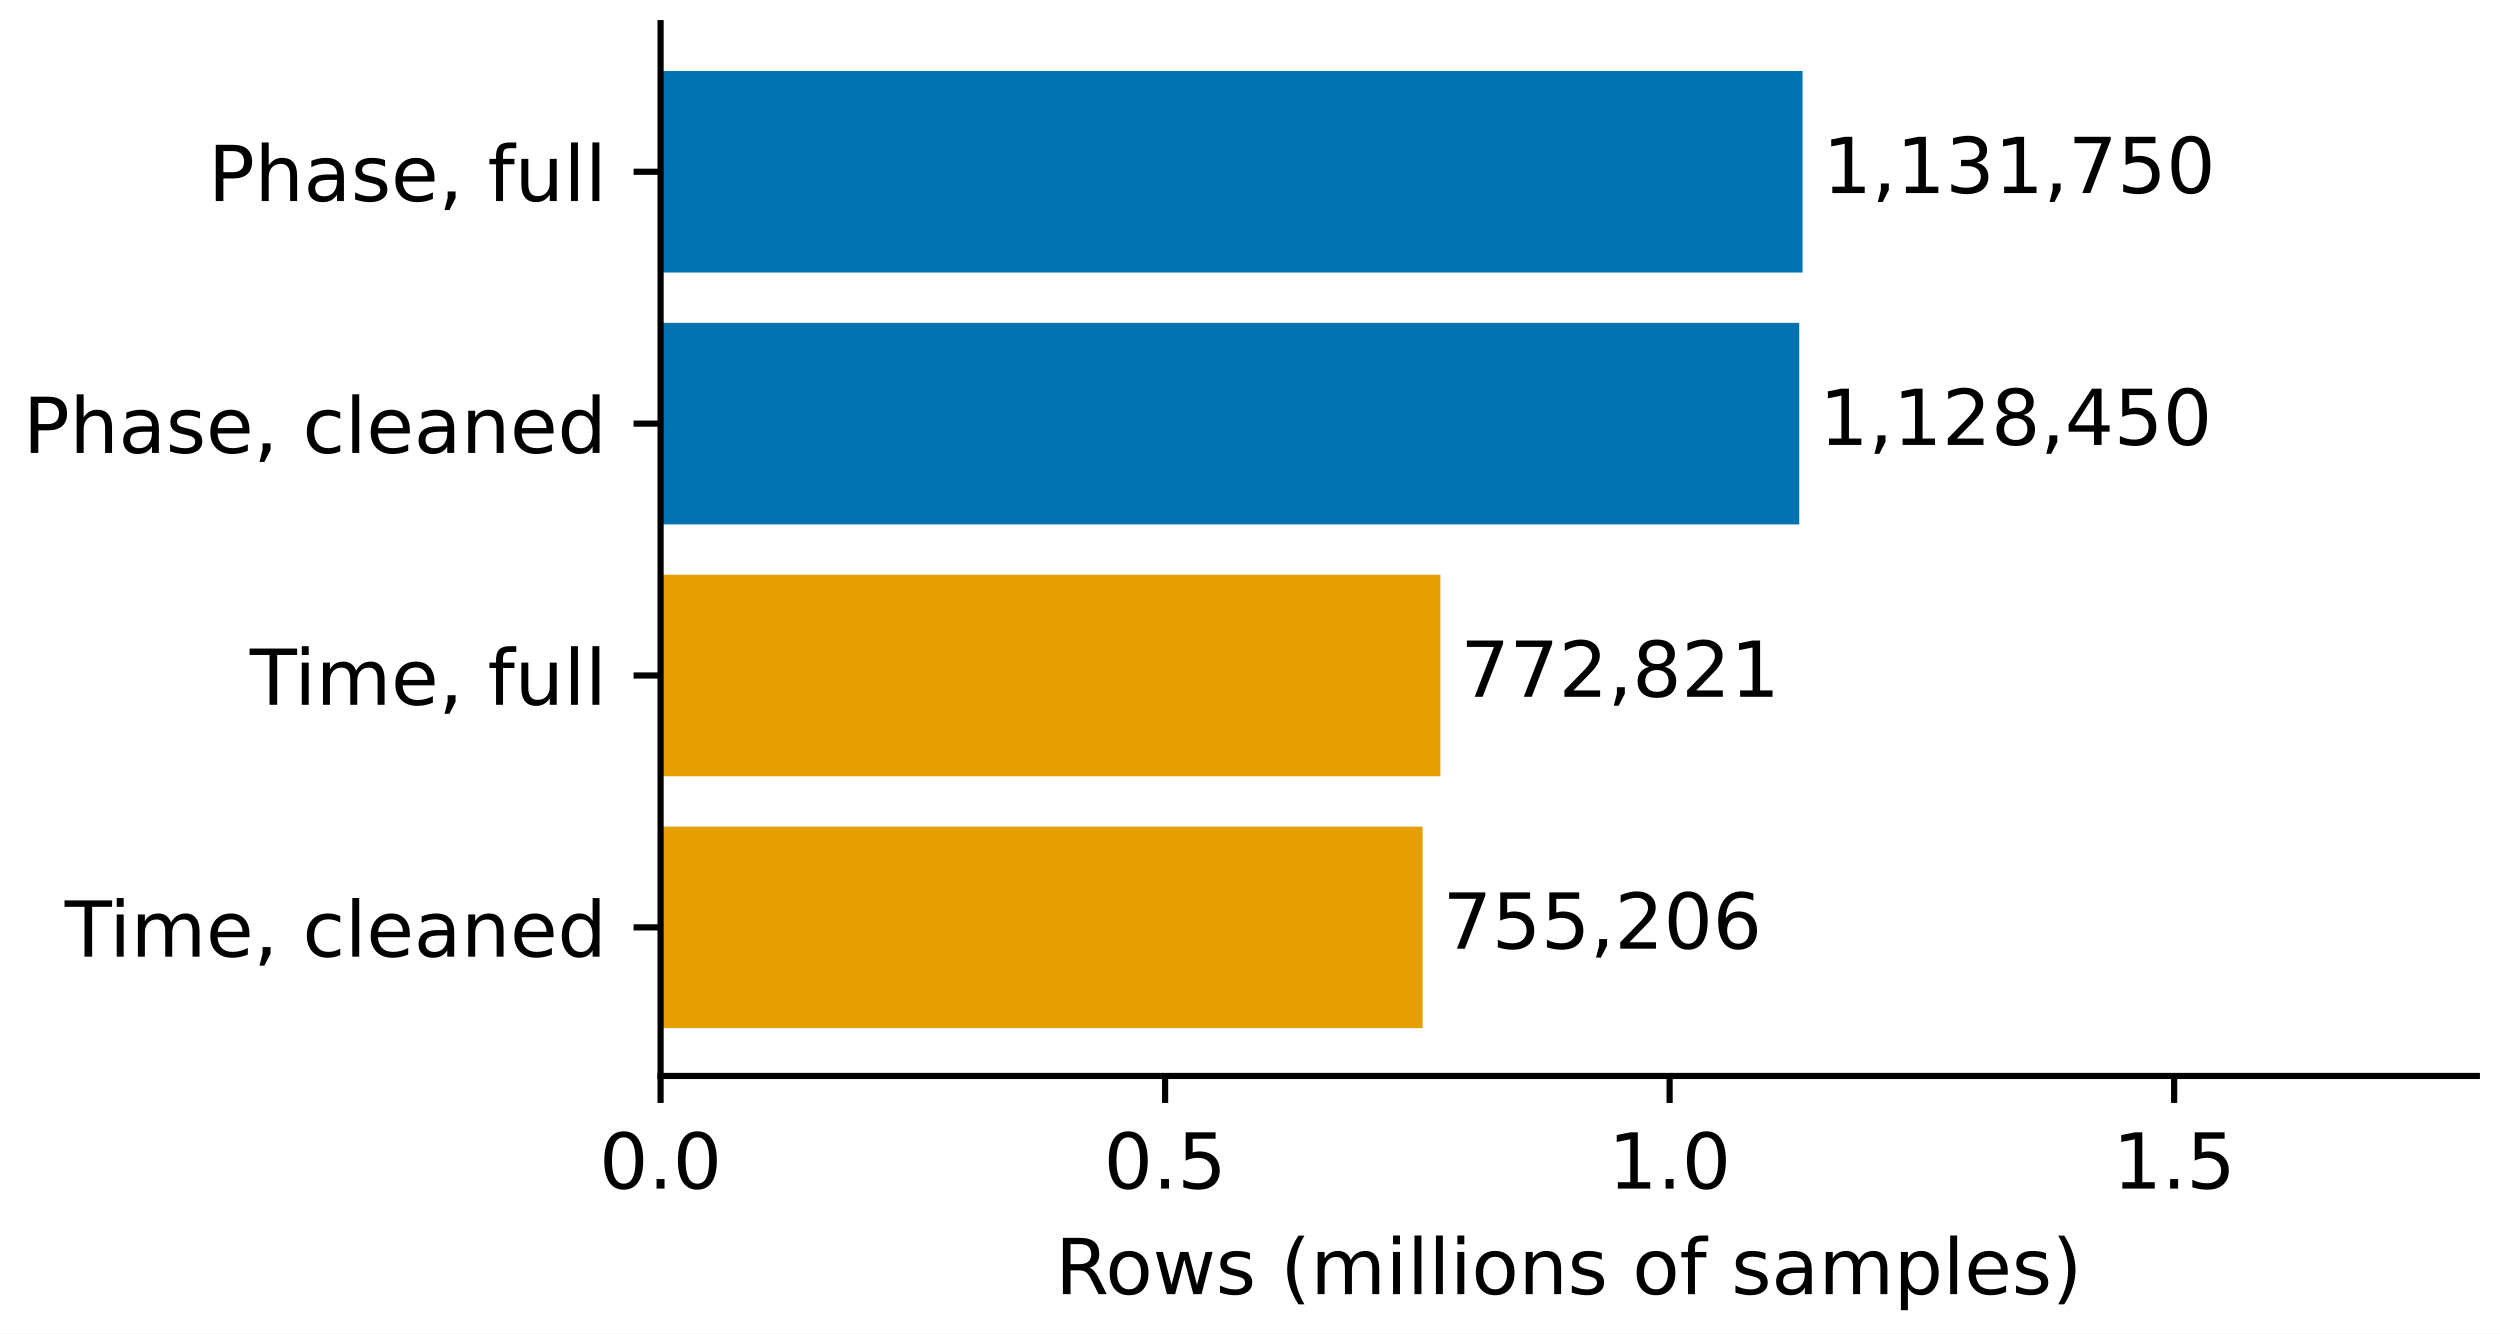
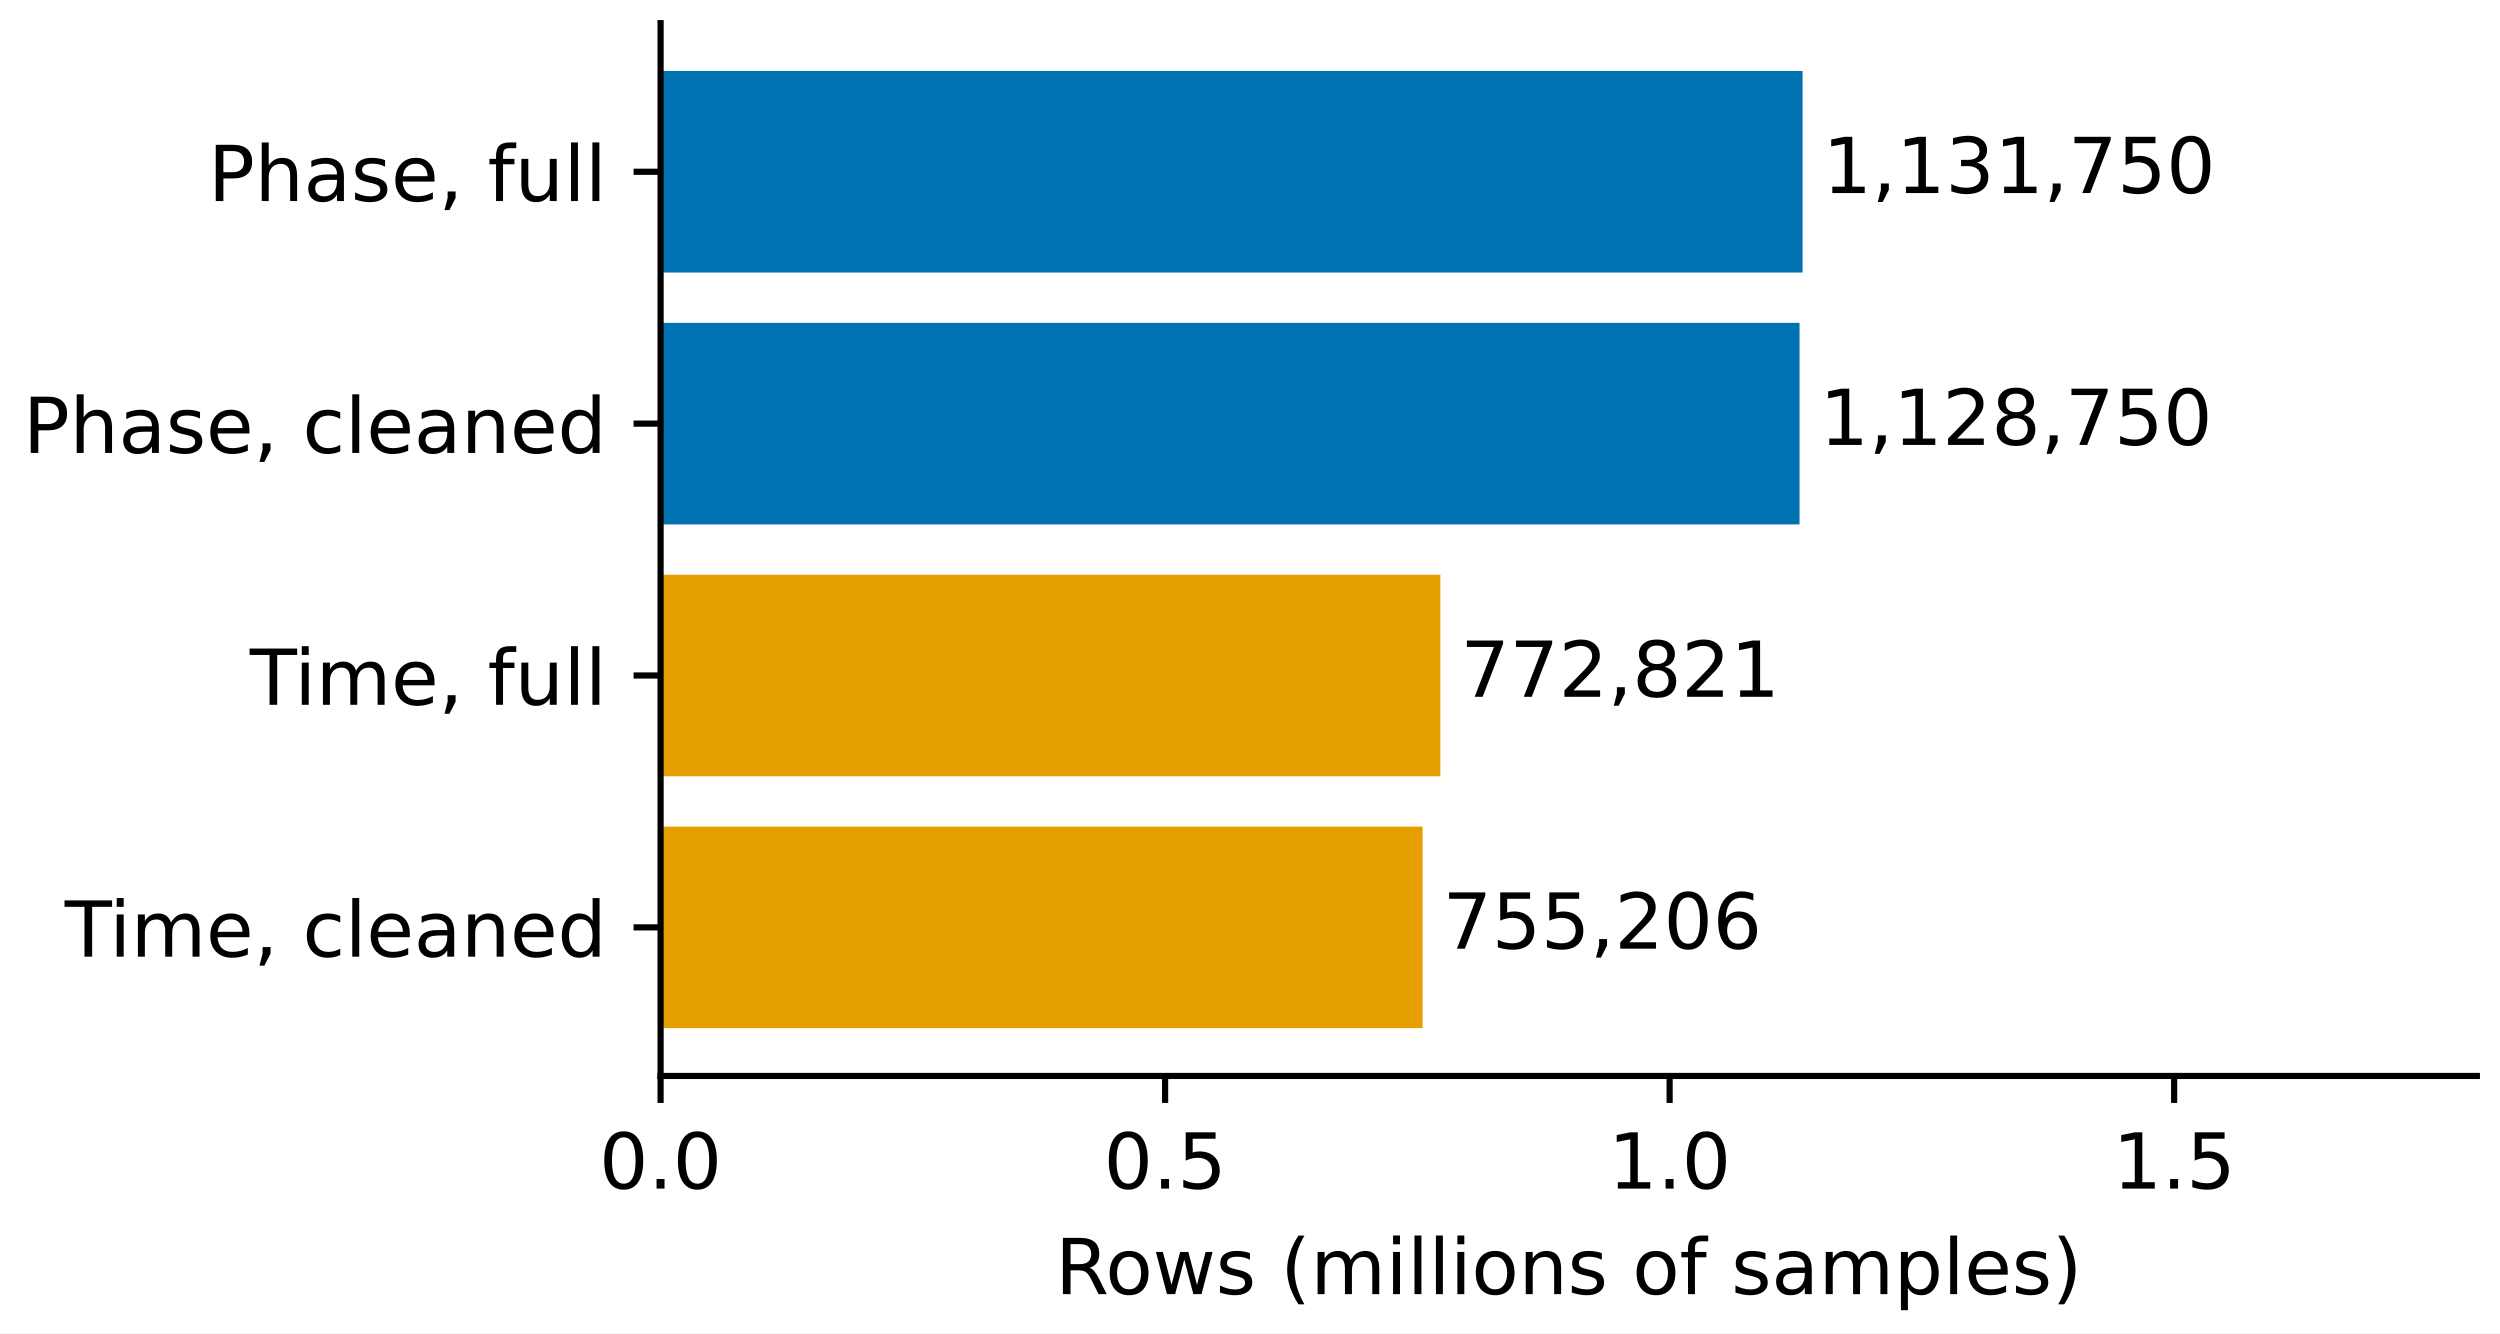
<svg xmlns="http://www.w3.org/2000/svg" xmlns:xlink="http://www.w3.org/1999/xlink" width="324pt" height="172.8pt" viewBox="0 0 324 172.8" version="1.1">
  <defs>
    <style type="text/css">*{stroke-linejoin: round; stroke-linecap: butt}</style>
  </defs>
  <g id="figure_1">
    <g id="patch_1">
      <path d="M 0 172.8  L 324 172.8  L 324 0  L 0 0  z " style="fill: #ffffff" />
    </g>
    <g id="axes_1">
      <g id="patch_2">
        <path d="M 85.611 139.444  L 321 139.444  L 321 3  L 85.611 3  z " style="fill: #ffffff" />
      </g>
      <g id="patch_3">
-         <path d="M 85.611 133.242  L 184.371 133.242  L 184.371 107.128  L 85.611 107.128  z " clip-path="url(#p481765ed58)" style="fill: #e69f00" />
+         <path d="M 85.611 133.242  L 184.371 133.242  L 184.371 107.128  L 85.611 107.128  z " clip-path="url(#p8acdaee0e7)" style="fill: #e69f00" />
      </g>
      <g id="patch_4">
-         <path d="M 85.611 100.6  L 186.674 100.6  L 186.674 74.486  L 85.611 74.486  z " clip-path="url(#p481765ed58)" style="fill: #e69f00" />
+         <path d="M 85.611 100.6  L 186.674 100.6  L 186.674 74.486  L 85.611 74.486  z " clip-path="url(#p8acdaee0e7)" style="fill: #e69f00" />
      </g>
      <g id="patch_5">
-         <path d="M 85.611 67.958  L 233.18 67.958  L 233.18 41.844  L 85.611 41.844  z " clip-path="url(#p481765ed58)" style="fill: #0072b2" />
+         <path d="M 85.611 67.958  L 233.219 67.958  L 233.219 41.844  L 85.611 41.844  z " clip-path="url(#p8acdaee0e7)" style="fill: #0072b2" />
      </g>
      <g id="patch_6">
-         <path d="M 85.611 35.316  L 233.612 35.316  L 233.612 9.202  L 85.611 9.202  z " clip-path="url(#p481765ed58)" style="fill: #0072b2" />
+         <path d="M 85.611 35.316  L 233.612 35.316  L 233.612 9.202  L 85.611 9.202  z " clip-path="url(#p8acdaee0e7)" style="fill: #0072b2" />
      </g>
      <g id="matplotlib.axis_1">
        <g id="xtick_1">
          <g id="line2d_1">
            <defs>
-               <path id="m6cfa2ed34e" d="M 0 0  L 0 3.5  " style="stroke: #000000; stroke-width: 0.8" />
+               <path id="m8472850cd3" d="M 0 0  L 0 3.5  " style="stroke: #000000; stroke-width: 0.8" />
            </defs>
            <g>
-               <use xlink:href="#m6cfa2ed34e" x="85.611" y="139.444" style="stroke: #000000; stroke-width: 0.8" />
+               <use xlink:href="#m8472850cd3" x="85.611" y="139.444" style="stroke: #000000; stroke-width: 0.8" />
            </g>
          </g>
          <g id="text_1">
            <g transform="translate(77.65962 154.0419) scale(0.1 -0.1)">
              <defs>
                <path id="DejaVuSans-30" d="M 2034 4250  Q 1547 4250 1301 3770  Q 1056 3291 1056 2328  Q 1056 1369 1301 889  Q 1547 409 2034 409  Q 2525 409 2770 889  Q 3016 1369 3016 2328  Q 3016 3291 2770 3770  Q 2525 4250 2034 4250  z M 2034 4750  Q 2819 4750 3233 4129  Q 3647 3509 3647 2328  Q 3647 1150 3233 529  Q 2819 -91 2034 -91  Q 1250 -91 836 529  Q 422 1150 422 2328  Q 422 3509 836 4129  Q 1250 4750 2034 4750  z " transform="scale(0.015625)" />
                <path id="DejaVuSans-2e" d="M 684 794  L 1344 794  L 1344 0  L 684 0  L 684 794  z " transform="scale(0.015625)" />
              </defs>
              <use xlink:href="#DejaVuSans-30" />
              <use xlink:href="#DejaVuSans-2e" transform="translate(63.62305 0)" />
              <use xlink:href="#DejaVuSans-30" transform="translate(95.41016 0)" />
            </g>
          </g>
        </g>
        <g id="xtick_2">
          <g id="line2d_2">
            <g>
-               <use xlink:href="#m6cfa2ed34e" x="150.997" y="139.444" style="stroke: #000000; stroke-width: 0.8" />
+               <use xlink:href="#m8472850cd3" x="150.997" y="139.444" style="stroke: #000000; stroke-width: 0.8" />
            </g>
          </g>
          <g id="text_2">
            <g transform="translate(143.0453 154.0419) scale(0.1 -0.1)">
              <defs>
                <path id="DejaVuSans-35" d="M 691 4666  L 3169 4666  L 3169 4134  L 1269 4134  L 1269 2991  Q 1406 3038 1543 3061  Q 1681 3084 1819 3084  Q 2600 3084 3056 2656  Q 3513 2228 3513 1497  Q 3513 744 3044 326  Q 2575 -91 1722 -91  Q 1428 -91 1123 -41  Q 819 9 494 109  L 494 744  Q 775 591 1075 516  Q 1375 441 1709 441  Q 2250 441 2565 725  Q 2881 1009 2881 1497  Q 2881 1984 2565 2268  Q 2250 2553 1709 2553  Q 1456 2553 1204 2497  Q 953 2441 691 2322  L 691 4666  z " transform="scale(0.015625)" />
              </defs>
              <use xlink:href="#DejaVuSans-30" />
              <use xlink:href="#DejaVuSans-2e" transform="translate(63.62305 0)" />
              <use xlink:href="#DejaVuSans-35" transform="translate(95.41016 0)" />
            </g>
          </g>
        </g>
        <g id="xtick_3">
          <g id="line2d_3">
            <g>
-               <use xlink:href="#m6cfa2ed34e" x="216.383" y="139.444" style="stroke: #000000; stroke-width: 0.8" />
+               <use xlink:href="#m8472850cd3" x="216.383" y="139.444" style="stroke: #000000; stroke-width: 0.8" />
            </g>
          </g>
          <g id="text_3">
            <g transform="translate(208.431 154.0419) scale(0.1 -0.1)">
              <defs>
                <path id="DejaVuSans-31" d="M 794 531  L 1825 531  L 1825 4091  L 703 3866  L 703 4441  L 1819 4666  L 2450 4666  L 2450 531  L 3481 531  L 3481 0  L 794 0  L 794 531  z " transform="scale(0.015625)" />
              </defs>
              <use xlink:href="#DejaVuSans-31" />
              <use xlink:href="#DejaVuSans-2e" transform="translate(63.62305 0)" />
              <use xlink:href="#DejaVuSans-30" transform="translate(95.41016 0)" />
            </g>
          </g>
        </g>
        <g id="xtick_4">
          <g id="line2d_4">
            <g>
-               <use xlink:href="#m6cfa2ed34e" x="281.768" y="139.444" style="stroke: #000000; stroke-width: 0.8" />
+               <use xlink:href="#m8472850cd3" x="281.768" y="139.444" style="stroke: #000000; stroke-width: 0.8" />
            </g>
          </g>
          <g id="text_4">
            <g transform="translate(273.8168 154.0419) scale(0.1 -0.1)">
              <use xlink:href="#DejaVuSans-31" />
              <use xlink:href="#DejaVuSans-2e" transform="translate(63.62305 0)" />
              <use xlink:href="#DejaVuSans-35" transform="translate(95.41016 0)" />
            </g>
          </g>
        </g>
        <g id="text_5">
          <g transform="translate(136.7719 167.7201) scale(0.1 -0.1)">
            <defs>
              <path id="DejaVuSans-52" d="M 2841 2188  Q 3044 2119 3236 1894  Q 3428 1669 3622 1275  L 4263 0  L 3584 0  L 2988 1197  Q 2756 1666 2539 1819  Q 2322 1972 1947 1972  L 1259 1972  L 1259 0  L 628 0  L 628 4666  L 2053 4666  Q 2853 4666 3247 4331  Q 3641 3997 3641 3322  Q 3641 2881 3436 2590  Q 3231 2300 2841 2188  z M 1259 4147  L 1259 2491  L 2053 2491  Q 2509 2491 2742 2702  Q 2975 2913 2975 3322  Q 2975 3731 2742 3939  Q 2509 4147 2053 4147  L 1259 4147  z " transform="scale(0.015625)" />
              <path id="DejaVuSans-6f" d="M 1959 3097  Q 1497 3097 1228 2736  Q 959 2375 959 1747  Q 959 1119 1226 758  Q 1494 397 1959 397  Q 2419 397 2687 759  Q 2956 1122 2956 1747  Q 2956 2369 2687 2733  Q 2419 3097 1959 3097  z M 1959 3584  Q 2709 3584 3137 3096  Q 3566 2609 3566 1747  Q 3566 888 3137 398  Q 2709 -91 1959 -91  Q 1206 -91 779 398  Q 353 888 353 1747  Q 353 2609 779 3096  Q 1206 3584 1959 3584  z " transform="scale(0.015625)" />
              <path id="DejaVuSans-77" d="M 269 3500  L 844 3500  L 1563 769  L 2278 3500  L 2956 3500  L 3675 769  L 4391 3500  L 4966 3500  L 4050 0  L 3372 0  L 2619 2869  L 1863 0  L 1184 0  L 269 3500  z " transform="scale(0.015625)" />
              <path id="DejaVuSans-73" d="M 2834 3397  L 2834 2853  Q 2591 2978 2328 3040  Q 2066 3103 1784 3103  Q 1356 3103 1142 2972  Q 928 2841 928 2578  Q 928 2378 1081 2264  Q 1234 2150 1697 2047  L 1894 2003  Q 2506 1872 2764 1633  Q 3022 1394 3022 966  Q 3022 478 2636 193  Q 2250 -91 1575 -91  Q 1294 -91 989 -36  Q 684 19 347 128  L 347 722  Q 666 556 975 473  Q 1284 391 1588 391  Q 1994 391 2212 530  Q 2431 669 2431 922  Q 2431 1156 2273 1281  Q 2116 1406 1581 1522  L 1381 1569  Q 847 1681 609 1914  Q 372 2147 372 2553  Q 372 3047 722 3315  Q 1072 3584 1716 3584  Q 2034 3584 2315 3537  Q 2597 3491 2834 3397  z " transform="scale(0.015625)" />
              <path id="DejaVuSans-20" transform="scale(0.015625)" />
              <path id="DejaVuSans-28" d="M 1984 4856  Q 1566 4138 1362 3434  Q 1159 2731 1159 2009  Q 1159 1288 1364 580  Q 1569 -128 1984 -844  L 1484 -844  Q 1016 -109 783 600  Q 550 1309 550 2009  Q 550 2706 781 3412  Q 1013 4119 1484 4856  L 1984 4856  z " transform="scale(0.015625)" />
              <path id="DejaVuSans-6d" d="M 3328 2828  Q 3544 3216 3844 3400  Q 4144 3584 4550 3584  Q 5097 3584 5394 3201  Q 5691 2819 5691 2113  L 5691 0  L 5113 0  L 5113 2094  Q 5113 2597 4934 2840  Q 4756 3084 4391 3084  Q 3944 3084 3684 2787  Q 3425 2491 3425 1978  L 3425 0  L 2847 0  L 2847 2094  Q 2847 2600 2669 2842  Q 2491 3084 2119 3084  Q 1678 3084 1418 2786  Q 1159 2488 1159 1978  L 1159 0  L 581 0  L 581 3500  L 1159 3500  L 1159 2956  Q 1356 3278 1631 3431  Q 1906 3584 2284 3584  Q 2666 3584 2933 3390  Q 3200 3197 3328 2828  z " transform="scale(0.015625)" />
              <path id="DejaVuSans-69" d="M 603 3500  L 1178 3500  L 1178 0  L 603 0  L 603 3500  z M 603 4863  L 1178 4863  L 1178 4134  L 603 4134  L 603 4863  z " transform="scale(0.015625)" />
              <path id="DejaVuSans-6c" d="M 603 4863  L 1178 4863  L 1178 0  L 603 0  L 603 4863  z " transform="scale(0.015625)" />
              <path id="DejaVuSans-6e" d="M 3513 2113  L 3513 0  L 2938 0  L 2938 2094  Q 2938 2591 2744 2837  Q 2550 3084 2163 3084  Q 1697 3084 1428 2787  Q 1159 2491 1159 1978  L 1159 0  L 581 0  L 581 3500  L 1159 3500  L 1159 2956  Q 1366 3272 1645 3428  Q 1925 3584 2291 3584  Q 2894 3584 3203 3211  Q 3513 2838 3513 2113  z " transform="scale(0.015625)" />
              <path id="DejaVuSans-66" d="M 2375 4863  L 2375 4384  L 1825 4384  Q 1516 4384 1395 4259  Q 1275 4134 1275 3809  L 1275 3500  L 2222 3500  L 2222 3053  L 1275 3053  L 1275 0  L 697 0  L 697 3053  L 147 3053  L 147 3500  L 697 3500  L 697 3744  Q 697 4328 969 4595  Q 1241 4863 1831 4863  L 2375 4863  z " transform="scale(0.015625)" />
              <path id="DejaVuSans-61" d="M 2194 1759  Q 1497 1759 1228 1600  Q 959 1441 959 1056  Q 959 750 1161 570  Q 1363 391 1709 391  Q 2188 391 2477 730  Q 2766 1069 2766 1631  L 2766 1759  L 2194 1759  z M 3341 1997  L 3341 0  L 2766 0  L 2766 531  Q 2569 213 2275 61  Q 1981 -91 1556 -91  Q 1019 -91 701 211  Q 384 513 384 1019  Q 384 1609 779 1909  Q 1175 2209 1959 2209  L 2766 2209  L 2766 2266  Q 2766 2663 2505 2880  Q 2244 3097 1772 3097  Q 1472 3097 1187 3025  Q 903 2953 641 2809  L 641 3341  Q 956 3463 1253 3523  Q 1550 3584 1831 3584  Q 2591 3584 2966 3190  Q 3341 2797 3341 1997  z " transform="scale(0.015625)" />
              <path id="DejaVuSans-70" d="M 1159 525  L 1159 -1331  L 581 -1331  L 581 3500  L 1159 3500  L 1159 2969  Q 1341 3281 1617 3432  Q 1894 3584 2278 3584  Q 2916 3584 3314 3078  Q 3713 2572 3713 1747  Q 3713 922 3314 415  Q 2916 -91 2278 -91  Q 1894 -91 1617 61  Q 1341 213 1159 525  z M 3116 1747  Q 3116 2381 2855 2742  Q 2594 3103 2138 3103  Q 1681 3103 1420 2742  Q 1159 2381 1159 1747  Q 1159 1113 1420 752  Q 1681 391 2138 391  Q 2594 391 2855 752  Q 3116 1113 3116 1747  z " transform="scale(0.015625)" />
              <path id="DejaVuSans-65" d="M 3597 1894  L 3597 1613  L 953 1613  Q 991 1019 1311 708  Q 1631 397 2203 397  Q 2534 397 2845 478  Q 3156 559 3463 722  L 3463 178  Q 3153 47 2828 -22  Q 2503 -91 2169 -91  Q 1331 -91 842 396  Q 353 884 353 1716  Q 353 2575 817 3079  Q 1281 3584 2069 3584  Q 2775 3584 3186 3129  Q 3597 2675 3597 1894  z M 3022 2063  Q 3016 2534 2758 2815  Q 2500 3097 2075 3097  Q 1594 3097 1305 2825  Q 1016 2553 972 2059  L 3022 2063  z " transform="scale(0.015625)" />
              <path id="DejaVuSans-29" d="M 513 4856  L 1013 4856  Q 1481 4119 1714 3412  Q 1947 2706 1947 2009  Q 1947 1309 1714 600  Q 1481 -109 1013 -844  L 513 -844  Q 928 -128 1133 580  Q 1338 1288 1338 2009  Q 1338 2731 1133 3434  Q 928 4138 513 4856  z " transform="scale(0.015625)" />
            </defs>
            <use xlink:href="#DejaVuSans-52" />
            <use xlink:href="#DejaVuSans-6f" transform="translate(64.98242 0)" />
            <use xlink:href="#DejaVuSans-77" transform="translate(126.1641 0)" />
            <use xlink:href="#DejaVuSans-73" transform="translate(207.9512 0)" />
            <use xlink:href="#DejaVuSans-20" transform="translate(260.0508 0)" />
            <use xlink:href="#DejaVuSans-28" transform="translate(291.8379 0)" />
            <use xlink:href="#DejaVuSans-6d" transform="translate(330.8516 0)" />
            <use xlink:href="#DejaVuSans-69" transform="translate(428.2637 0)" />
            <use xlink:href="#DejaVuSans-6c" transform="translate(456.0469 0)" />
            <use xlink:href="#DejaVuSans-6c" transform="translate(483.8301 0)" />
            <use xlink:href="#DejaVuSans-69" transform="translate(511.6133 0)" />
            <use xlink:href="#DejaVuSans-6f" transform="translate(539.3965 0)" />
            <use xlink:href="#DejaVuSans-6e" transform="translate(600.5781 0)" />
            <use xlink:href="#DejaVuSans-73" transform="translate(663.957 0)" />
            <use xlink:href="#DejaVuSans-20" transform="translate(716.0566 0)" />
            <use xlink:href="#DejaVuSans-6f" transform="translate(747.8438 0)" />
            <use xlink:href="#DejaVuSans-66" transform="translate(809.0254 0)" />
            <use xlink:href="#DejaVuSans-20" transform="translate(844.2305 0)" />
            <use xlink:href="#DejaVuSans-73" transform="translate(876.0176 0)" />
            <use xlink:href="#DejaVuSans-61" transform="translate(928.1172 0)" />
            <use xlink:href="#DejaVuSans-6d" transform="translate(989.3965 0)" />
            <use xlink:href="#DejaVuSans-70" transform="translate(1086.809 0)" />
            <use xlink:href="#DejaVuSans-6c" transform="translate(1150.285 0)" />
            <use xlink:href="#DejaVuSans-65" transform="translate(1178.068 0)" />
            <use xlink:href="#DejaVuSans-73" transform="translate(1239.592 0)" />
            <use xlink:href="#DejaVuSans-29" transform="translate(1291.691 0)" />
          </g>
        </g>
      </g>
      <g id="matplotlib.axis_2">
        <g id="ytick_1">
          <g id="line2d_5">
            <defs>
-               <path id="m24532c174a" d="M 0 0  L -3.5 0  " style="stroke: #000000; stroke-width: 0.8" />
+               <path id="me1cdefb8ca" d="M 0 0  L -3.5 0  " style="stroke: #000000; stroke-width: 0.8" />
            </defs>
            <g>
-               <use xlink:href="#m24532c174a" x="85.611" y="120.185" style="stroke: #000000; stroke-width: 0.8" />
+               <use xlink:href="#me1cdefb8ca" x="85.611" y="120.185" style="stroke: #000000; stroke-width: 0.8" />
            </g>
          </g>
          <g id="text_6">
            <g transform="translate(8.390865 123.984) scale(0.1 -0.1)">
              <defs>
                <path id="DejaVuSans-54" d="M -19 4666  L 3928 4666  L 3928 4134  L 2272 4134  L 2272 0  L 1638 0  L 1638 4134  L -19 4134  L -19 4666  z " transform="scale(0.015625)" />
                <path id="DejaVuSans-2c" d="M 750 794  L 1409 794  L 1409 256  L 897 -744  L 494 -744  L 750 256  L 750 794  z " transform="scale(0.015625)" />
                <path id="DejaVuSans-63" d="M 3122 3366  L 3122 2828  Q 2878 2963 2633 3030  Q 2388 3097 2138 3097  Q 1578 3097 1268 2742  Q 959 2388 959 1747  Q 959 1106 1268 751  Q 1578 397 2138 397  Q 2388 397 2633 464  Q 2878 531 3122 666  L 3122 134  Q 2881 22 2623 -34  Q 2366 -91 2075 -91  Q 1284 -91 818 406  Q 353 903 353 1747  Q 353 2603 823 3093  Q 1294 3584 2113 3584  Q 2378 3584 2631 3529  Q 2884 3475 3122 3366  z " transform="scale(0.015625)" />
                <path id="DejaVuSans-64" d="M 2906 2969  L 2906 4863  L 3481 4863  L 3481 0  L 2906 0  L 2906 525  Q 2725 213 2448 61  Q 2172 -91 1784 -91  Q 1150 -91 751 415  Q 353 922 353 1747  Q 353 2572 751 3078  Q 1150 3584 1784 3584  Q 2172 3584 2448 3432  Q 2725 3281 2906 2969  z M 947 1747  Q 947 1113 1208 752  Q 1469 391 1925 391  Q 2381 391 2643 752  Q 2906 1113 2906 1747  Q 2906 2381 2643 2742  Q 2381 3103 1925 3103  Q 1469 3103 1208 2742  Q 947 2381 947 1747  z " transform="scale(0.015625)" />
              </defs>
              <use xlink:href="#DejaVuSans-54" />
              <use xlink:href="#DejaVuSans-69" transform="translate(57.95898 0)" />
              <use xlink:href="#DejaVuSans-6d" transform="translate(85.74219 0)" />
              <use xlink:href="#DejaVuSans-65" transform="translate(183.1543 0)" />
              <use xlink:href="#DejaVuSans-2c" transform="translate(244.6777 0)" />
              <use xlink:href="#DejaVuSans-20" transform="translate(276.4648 0)" />
              <use xlink:href="#DejaVuSans-63" transform="translate(308.252 0)" />
              <use xlink:href="#DejaVuSans-6c" transform="translate(363.2324 0)" />
              <use xlink:href="#DejaVuSans-65" transform="translate(391.0156 0)" />
              <use xlink:href="#DejaVuSans-61" transform="translate(452.5391 0)" />
              <use xlink:href="#DejaVuSans-6e" transform="translate(513.8184 0)" />
              <use xlink:href="#DejaVuSans-65" transform="translate(577.1973 0)" />
              <use xlink:href="#DejaVuSans-64" transform="translate(638.7207 0)" />
            </g>
          </g>
        </g>
        <g id="ytick_2">
          <g id="line2d_6">
            <g>
-               <use xlink:href="#m24532c174a" x="85.611" y="87.543" style="stroke: #000000; stroke-width: 0.8" />
+               <use xlink:href="#me1cdefb8ca" x="85.611" y="87.543" style="stroke: #000000; stroke-width: 0.8" />
            </g>
          </g>
          <g id="text_7">
            <g transform="translate(32.37368 91.34206) scale(0.1 -0.1)">
              <defs>
                <path id="DejaVuSans-75" d="M 544 1381  L 544 3500  L 1119 3500  L 1119 1403  Q 1119 906 1312 657  Q 1506 409 1894 409  Q 2359 409 2629 706  Q 2900 1003 2900 1516  L 2900 3500  L 3475 3500  L 3475 0  L 2900 0  L 2900 538  Q 2691 219 2414 64  Q 2138 -91 1772 -91  Q 1169 -91 856 284  Q 544 659 544 1381  z M 1991 3584  L 1991 3584  z " transform="scale(0.015625)" />
              </defs>
              <use xlink:href="#DejaVuSans-54" />
              <use xlink:href="#DejaVuSans-69" transform="translate(57.95898 0)" />
              <use xlink:href="#DejaVuSans-6d" transform="translate(85.74219 0)" />
              <use xlink:href="#DejaVuSans-65" transform="translate(183.1543 0)" />
              <use xlink:href="#DejaVuSans-2c" transform="translate(244.6777 0)" />
              <use xlink:href="#DejaVuSans-20" transform="translate(276.4648 0)" />
              <use xlink:href="#DejaVuSans-66" transform="translate(308.252 0)" />
              <use xlink:href="#DejaVuSans-75" transform="translate(343.457 0)" />
              <use xlink:href="#DejaVuSans-6c" transform="translate(406.8359 0)" />
              <use xlink:href="#DejaVuSans-6c" transform="translate(434.6191 0)" />
            </g>
          </g>
        </g>
        <g id="ytick_3">
          <g id="line2d_7">
            <g>
-               <use xlink:href="#m24532c174a" x="85.611" y="54.901" style="stroke: #000000; stroke-width: 0.8" />
+               <use xlink:href="#me1cdefb8ca" x="85.611" y="54.901" style="stroke: #000000; stroke-width: 0.8" />
            </g>
          </g>
          <g id="text_8">
            <g transform="translate(3.00024 58.70013) scale(0.1 -0.1)">
              <defs>
                <path id="DejaVuSans-50" d="M 1259 4147  L 1259 2394  L 2053 2394  Q 2494 2394 2734 2622  Q 2975 2850 2975 3272  Q 2975 3691 2734 3919  Q 2494 4147 2053 4147  L 1259 4147  z M 628 4666  L 2053 4666  Q 2838 4666 3239 4311  Q 3641 3956 3641 3272  Q 3641 2581 3239 2228  Q 2838 1875 2053 1875  L 1259 1875  L 1259 0  L 628 0  L 628 4666  z " transform="scale(0.015625)" />
                <path id="DejaVuSans-68" d="M 3513 2113  L 3513 0  L 2938 0  L 2938 2094  Q 2938 2591 2744 2837  Q 2550 3084 2163 3084  Q 1697 3084 1428 2787  Q 1159 2491 1159 1978  L 1159 0  L 581 0  L 581 4863  L 1159 4863  L 1159 2956  Q 1366 3272 1645 3428  Q 1925 3584 2291 3584  Q 2894 3584 3203 3211  Q 3513 2838 3513 2113  z " transform="scale(0.015625)" />
              </defs>
              <use xlink:href="#DejaVuSans-50" />
              <use xlink:href="#DejaVuSans-68" transform="translate(60.30273 0)" />
              <use xlink:href="#DejaVuSans-61" transform="translate(123.6816 0)" />
              <use xlink:href="#DejaVuSans-73" transform="translate(184.9609 0)" />
              <use xlink:href="#DejaVuSans-65" transform="translate(237.0605 0)" />
              <use xlink:href="#DejaVuSans-2c" transform="translate(298.584 0)" />
              <use xlink:href="#DejaVuSans-20" transform="translate(330.3711 0)" />
              <use xlink:href="#DejaVuSans-63" transform="translate(362.1582 0)" />
              <use xlink:href="#DejaVuSans-6c" transform="translate(417.1387 0)" />
              <use xlink:href="#DejaVuSans-65" transform="translate(444.9219 0)" />
              <use xlink:href="#DejaVuSans-61" transform="translate(506.4453 0)" />
              <use xlink:href="#DejaVuSans-6e" transform="translate(567.7246 0)" />
              <use xlink:href="#DejaVuSans-65" transform="translate(631.1035 0)" />
              <use xlink:href="#DejaVuSans-64" transform="translate(692.627 0)" />
            </g>
          </g>
        </g>
        <g id="ytick_4">
          <g id="line2d_8">
            <g>
-               <use xlink:href="#m24532c174a" x="85.611" y="22.259" style="stroke: #000000; stroke-width: 0.8" />
+               <use xlink:href="#me1cdefb8ca" x="85.611" y="22.259" style="stroke: #000000; stroke-width: 0.8" />
            </g>
          </g>
          <g id="text_9">
            <g transform="translate(26.98305 26.0582) scale(0.1 -0.1)">
              <use xlink:href="#DejaVuSans-50" />
              <use xlink:href="#DejaVuSans-68" transform="translate(60.30273 0)" />
              <use xlink:href="#DejaVuSans-61" transform="translate(123.6816 0)" />
              <use xlink:href="#DejaVuSans-73" transform="translate(184.9609 0)" />
              <use xlink:href="#DejaVuSans-65" transform="translate(237.0605 0)" />
              <use xlink:href="#DejaVuSans-2c" transform="translate(298.584 0)" />
              <use xlink:href="#DejaVuSans-20" transform="translate(330.3711 0)" />
              <use xlink:href="#DejaVuSans-66" transform="translate(362.1582 0)" />
              <use xlink:href="#DejaVuSans-75" transform="translate(397.3633 0)" />
              <use xlink:href="#DejaVuSans-6c" transform="translate(460.7422 0)" />
              <use xlink:href="#DejaVuSans-6c" transform="translate(488.5254 0)" />
            </g>
          </g>
        </g>
      </g>
      <g id="patch_7">
        <path d="M 85.611 139.444  L 85.611 3  " style="fill: none; stroke: #000000; stroke-width: 0.8; stroke-linejoin: miter; stroke-linecap: square" />
      </g>
      <g id="patch_8">
        <path d="M 85.611 139.444  L 321 139.444  " style="fill: none; stroke: #000000; stroke-width: 0.8; stroke-linejoin: miter; stroke-linecap: square" />
      </g>
      <g id="text_10">
        <g transform="translate(186.986 122.9441) scale(0.1 -0.1)">
          <defs>
            <path id="DejaVuSans-37" d="M 525 4666  L 3525 4666  L 3525 4397  L 1831 0  L 1172 0  L 2766 4134  L 525 4134  L 525 4666  z " transform="scale(0.015625)" />
            <path id="DejaVuSans-32" d="M 1228 531  L 3431 531  L 3431 0  L 469 0  L 469 531  Q 828 903 1448 1529  Q 2069 2156 2228 2338  Q 2531 2678 2651 2914  Q 2772 3150 2772 3378  Q 2772 3750 2511 3984  Q 2250 4219 1831 4219  Q 1534 4219 1204 4116  Q 875 4013 500 3803  L 500 4441  Q 881 4594 1212 4672  Q 1544 4750 1819 4750  Q 2544 4750 2975 4387  Q 3406 4025 3406 3419  Q 3406 3131 3298 2873  Q 3191 2616 2906 2266  Q 2828 2175 2409 1742  Q 1991 1309 1228 531  z " transform="scale(0.015625)" />
            <path id="DejaVuSans-36" d="M 2113 2584  Q 1688 2584 1439 2293  Q 1191 2003 1191 1497  Q 1191 994 1439 701  Q 1688 409 2113 409  Q 2538 409 2786 701  Q 3034 994 3034 1497  Q 3034 2003 2786 2293  Q 2538 2584 2113 2584  z M 3366 4563  L 3366 3988  Q 3128 4100 2886 4159  Q 2644 4219 2406 4219  Q 1781 4219 1451 3797  Q 1122 3375 1075 2522  Q 1259 2794 1537 2939  Q 1816 3084 2150 3084  Q 2853 3084 3261 2657  Q 3669 2231 3669 1497  Q 3669 778 3244 343  Q 2819 -91 2113 -91  Q 1303 -91 875 529  Q 447 1150 447 2328  Q 447 3434 972 4092  Q 1497 4750 2381 4750  Q 2619 4750 2861 4703  Q 3103 4656 3366 4563  z " transform="scale(0.015625)" />
          </defs>
          <use xlink:href="#DejaVuSans-37" />
          <use xlink:href="#DejaVuSans-35" transform="translate(63.62305 0)" />
          <use xlink:href="#DejaVuSans-35" transform="translate(127.2461 0)" />
          <use xlink:href="#DejaVuSans-2c" transform="translate(190.8691 0)" />
          <use xlink:href="#DejaVuSans-32" transform="translate(222.6562 0)" />
          <use xlink:href="#DejaVuSans-30" transform="translate(286.2793 0)" />
          <use xlink:href="#DejaVuSans-36" transform="translate(349.9023 0)" />
        </g>
      </g>
      <g id="text_11">
        <g transform="translate(189.2895 90.30222) scale(0.1 -0.1)">
          <defs>
            <path id="DejaVuSans-38" d="M 2034 2216  Q 1584 2216 1326 1975  Q 1069 1734 1069 1313  Q 1069 891 1326 650  Q 1584 409 2034 409  Q 2484 409 2743 651  Q 3003 894 3003 1313  Q 3003 1734 2745 1975  Q 2488 2216 2034 2216  z M 1403 2484  Q 997 2584 770 2862  Q 544 3141 544 3541  Q 544 4100 942 4425  Q 1341 4750 2034 4750  Q 2731 4750 3128 4425  Q 3525 4100 3525 3541  Q 3525 3141 3298 2862  Q 3072 2584 2669 2484  Q 3125 2378 3379 2068  Q 3634 1759 3634 1313  Q 3634 634 3220 271  Q 2806 -91 2034 -91  Q 1263 -91 848 271  Q 434 634 434 1313  Q 434 1759 690 2068  Q 947 2378 1403 2484  z M 1172 3481  Q 1172 3119 1398 2916  Q 1625 2713 2034 2713  Q 2441 2713 2670 2916  Q 2900 3119 2900 3481  Q 2900 3844 2670 4047  Q 2441 4250 2034 4250  Q 1625 4250 1398 4047  Q 1172 3844 1172 3481  z " transform="scale(0.015625)" />
          </defs>
          <use xlink:href="#DejaVuSans-37" />
          <use xlink:href="#DejaVuSans-37" transform="translate(63.62305 0)" />
          <use xlink:href="#DejaVuSans-32" transform="translate(127.2461 0)" />
          <use xlink:href="#DejaVuSans-2c" transform="translate(190.8691 0)" />
          <use xlink:href="#DejaVuSans-38" transform="translate(222.6562 0)" />
          <use xlink:href="#DejaVuSans-32" transform="translate(286.2793 0)" />
          <use xlink:href="#DejaVuSans-31" transform="translate(349.9023 0)" />
        </g>
      </g>
      <g id="text_12">
-         <g transform="translate(235.7956 57.66029) scale(0.1 -0.1)">
-           <defs>
-             <path id="DejaVuSans-34" d="M 2419 4116  L 825 1625  L 2419 1625  L 2419 4116  z M 2253 4666  L 3047 4666  L 3047 1625  L 3713 1625  L 3713 1100  L 3047 1100  L 3047 0  L 2419 0  L 2419 1100  L 313 1100  L 313 1709  L 2253 4666  z " transform="scale(0.015625)" />
-           </defs>
+         <g transform="translate(235.8349 57.66029) scale(0.1 -0.1)">
          <use xlink:href="#DejaVuSans-31" />
          <use xlink:href="#DejaVuSans-2c" transform="translate(63.62305 0)" />
          <use xlink:href="#DejaVuSans-31" transform="translate(95.41016 0)" />
          <use xlink:href="#DejaVuSans-32" transform="translate(159.0332 0)" />
          <use xlink:href="#DejaVuSans-38" transform="translate(222.6562 0)" />
          <use xlink:href="#DejaVuSans-2c" transform="translate(286.2793 0)" />
-           <use xlink:href="#DejaVuSans-34" transform="translate(318.0664 0)" />
+           <use xlink:href="#DejaVuSans-37" transform="translate(318.0664 0)" />
          <use xlink:href="#DejaVuSans-35" transform="translate(381.6895 0)" />
          <use xlink:href="#DejaVuSans-30" transform="translate(445.3125 0)" />
        </g>
      </g>
      <g id="text_13">
        <g transform="translate(236.2272 25.01835) scale(0.1 -0.1)">
          <defs>
            <path id="DejaVuSans-33" d="M 2597 2516  Q 3050 2419 3304 2112  Q 3559 1806 3559 1356  Q 3559 666 3084 287  Q 2609 -91 1734 -91  Q 1441 -91 1130 -33  Q 819 25 488 141  L 488 750  Q 750 597 1062 519  Q 1375 441 1716 441  Q 2309 441 2620 675  Q 2931 909 2931 1356  Q 2931 1769 2642 2001  Q 2353 2234 1838 2234  L 1294 2234  L 1294 2753  L 1863 2753  Q 2328 2753 2575 2939  Q 2822 3125 2822 3475  Q 2822 3834 2567 4026  Q 2313 4219 1838 4219  Q 1578 4219 1281 4162  Q 984 4106 628 3988  L 628 4550  Q 988 4650 1302 4700  Q 1616 4750 1894 4750  Q 2613 4750 3031 4423  Q 3450 4097 3450 3541  Q 3450 3153 3228 2886  Q 3006 2619 2597 2516  z " transform="scale(0.015625)" />
          </defs>
          <use xlink:href="#DejaVuSans-31" />
          <use xlink:href="#DejaVuSans-2c" transform="translate(63.62305 0)" />
          <use xlink:href="#DejaVuSans-31" transform="translate(95.41016 0)" />
          <use xlink:href="#DejaVuSans-33" transform="translate(159.0332 0)" />
          <use xlink:href="#DejaVuSans-31" transform="translate(222.6562 0)" />
          <use xlink:href="#DejaVuSans-2c" transform="translate(286.2793 0)" />
          <use xlink:href="#DejaVuSans-37" transform="translate(318.0664 0)" />
          <use xlink:href="#DejaVuSans-35" transform="translate(381.6895 0)" />
          <use xlink:href="#DejaVuSans-30" transform="translate(445.3125 0)" />
        </g>
      </g>
    </g>
  </g>
  <defs>
-     <clipPath id="p481765ed58">
+     <clipPath id="p8acdaee0e7">
      <rect x="85.611" y="3" width="235.389" height="136.443" />
    </clipPath>
  </defs>
</svg>
